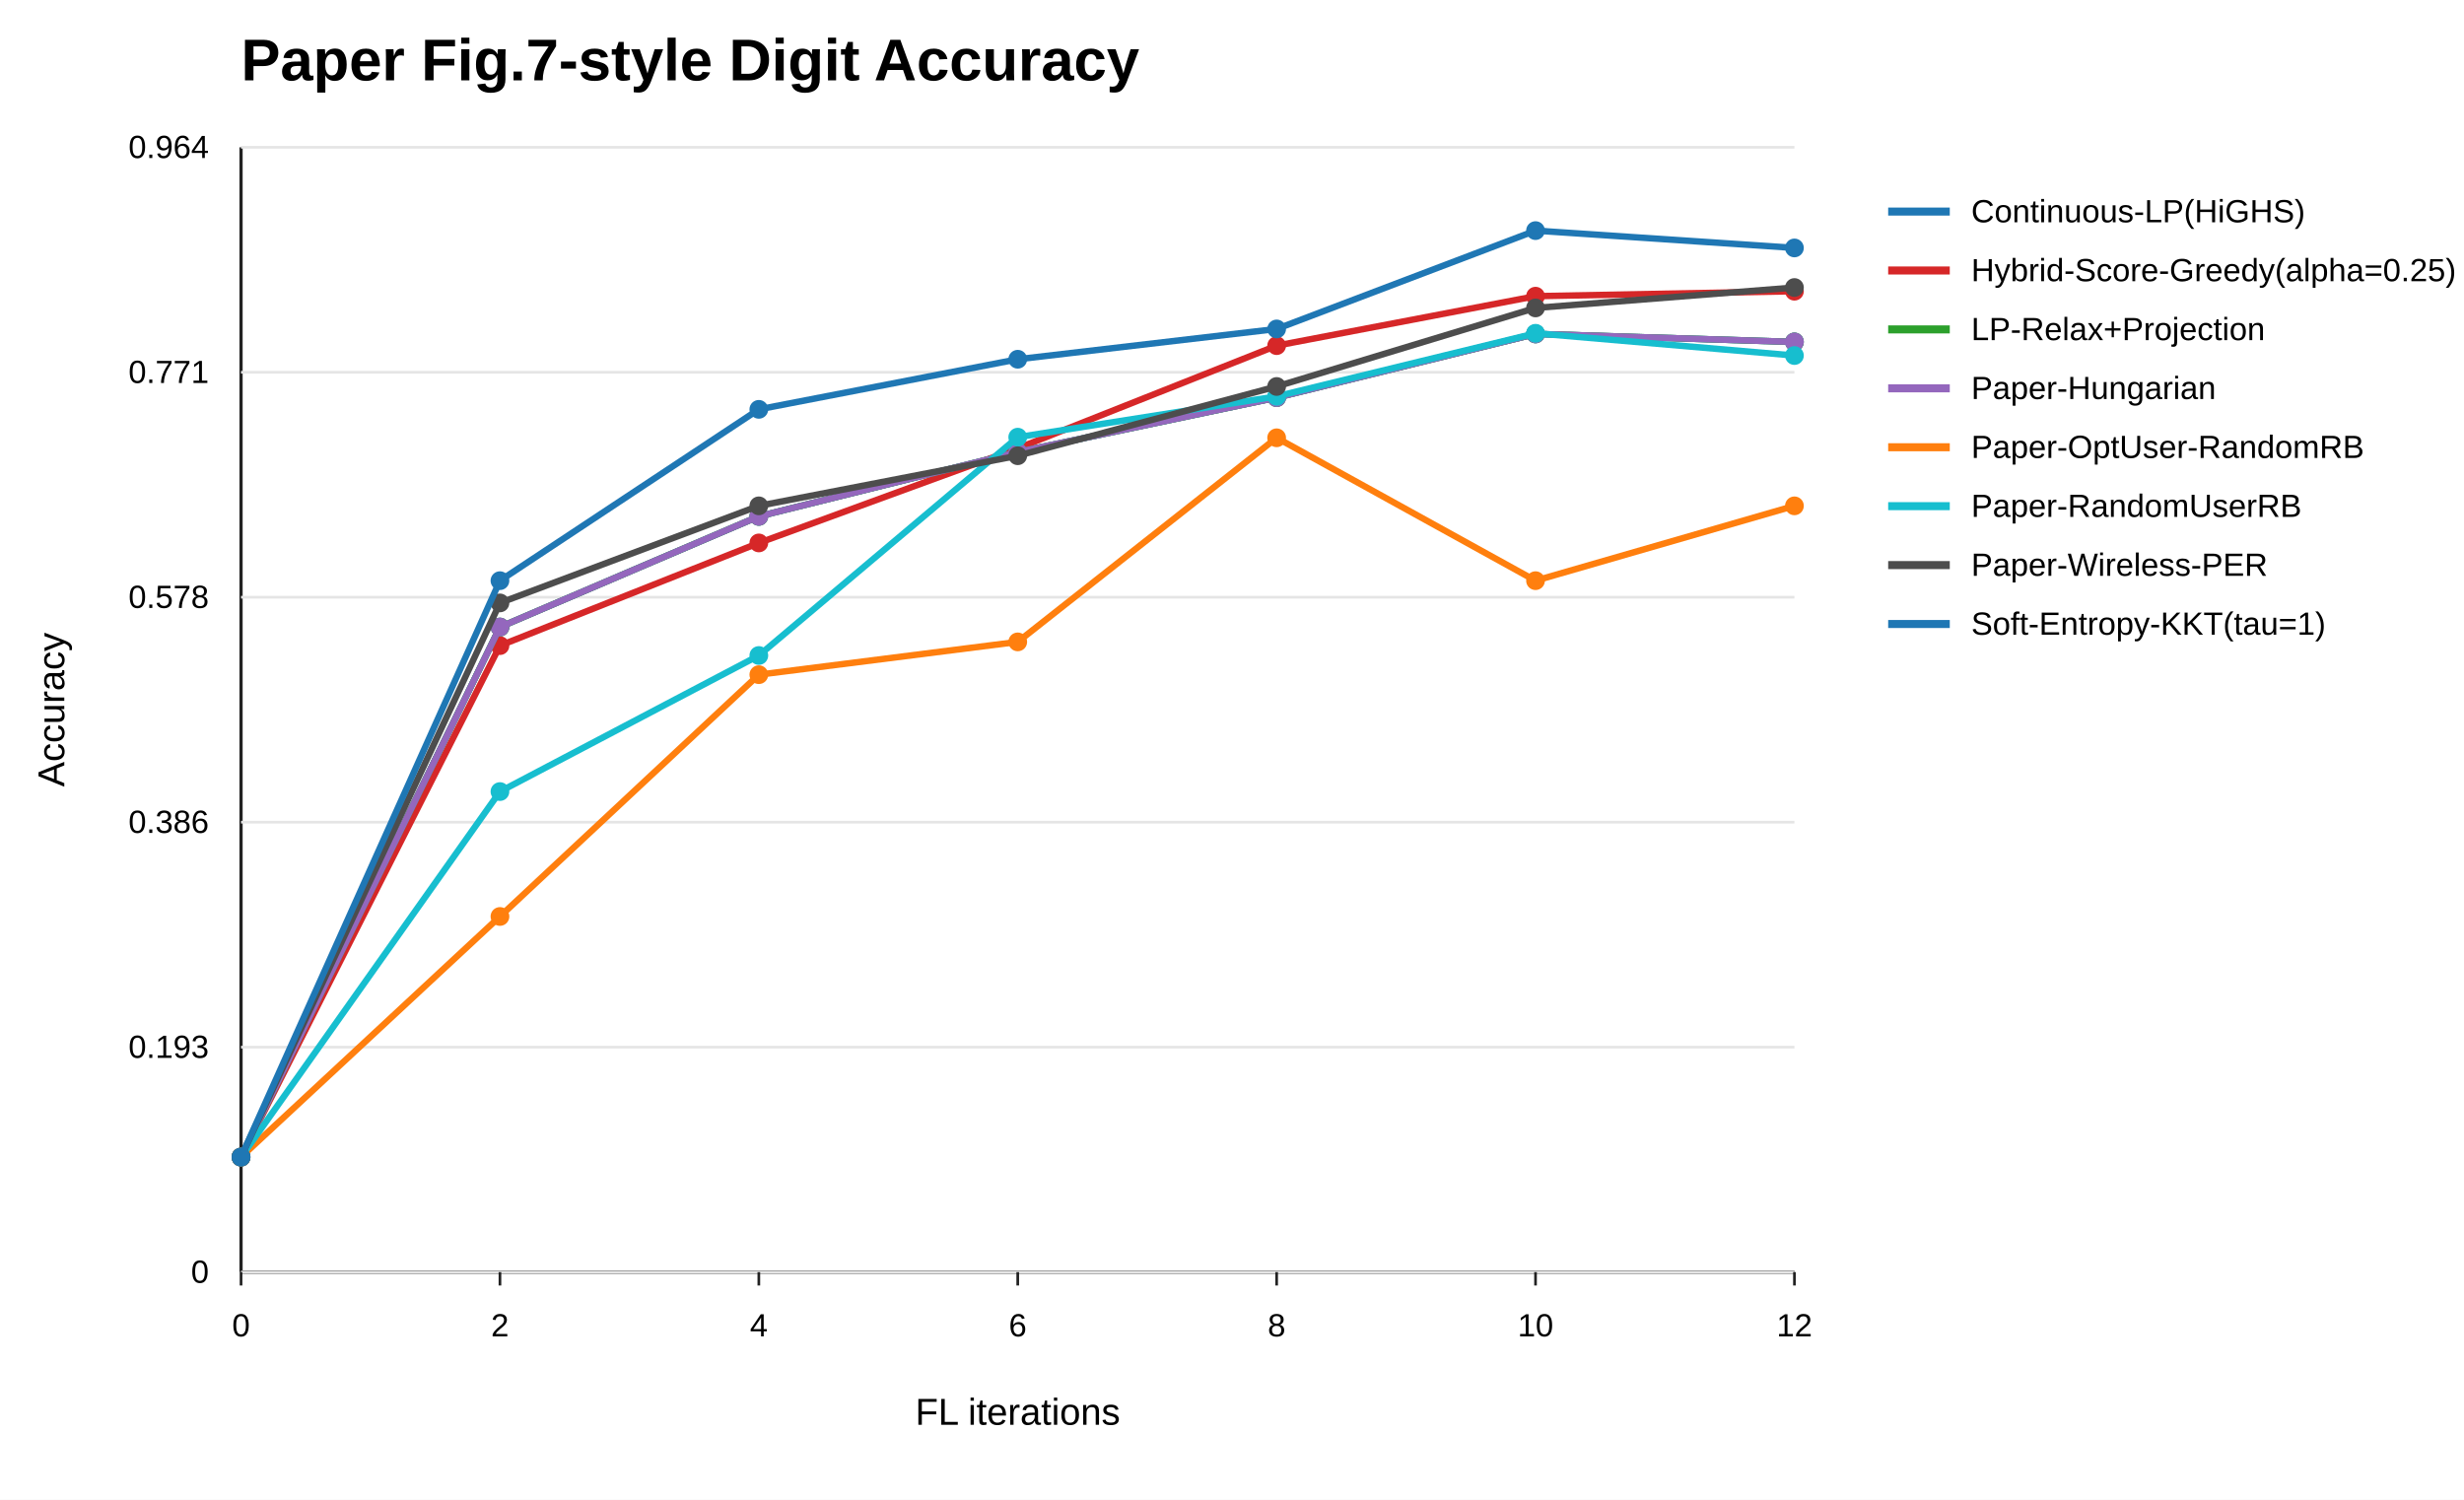
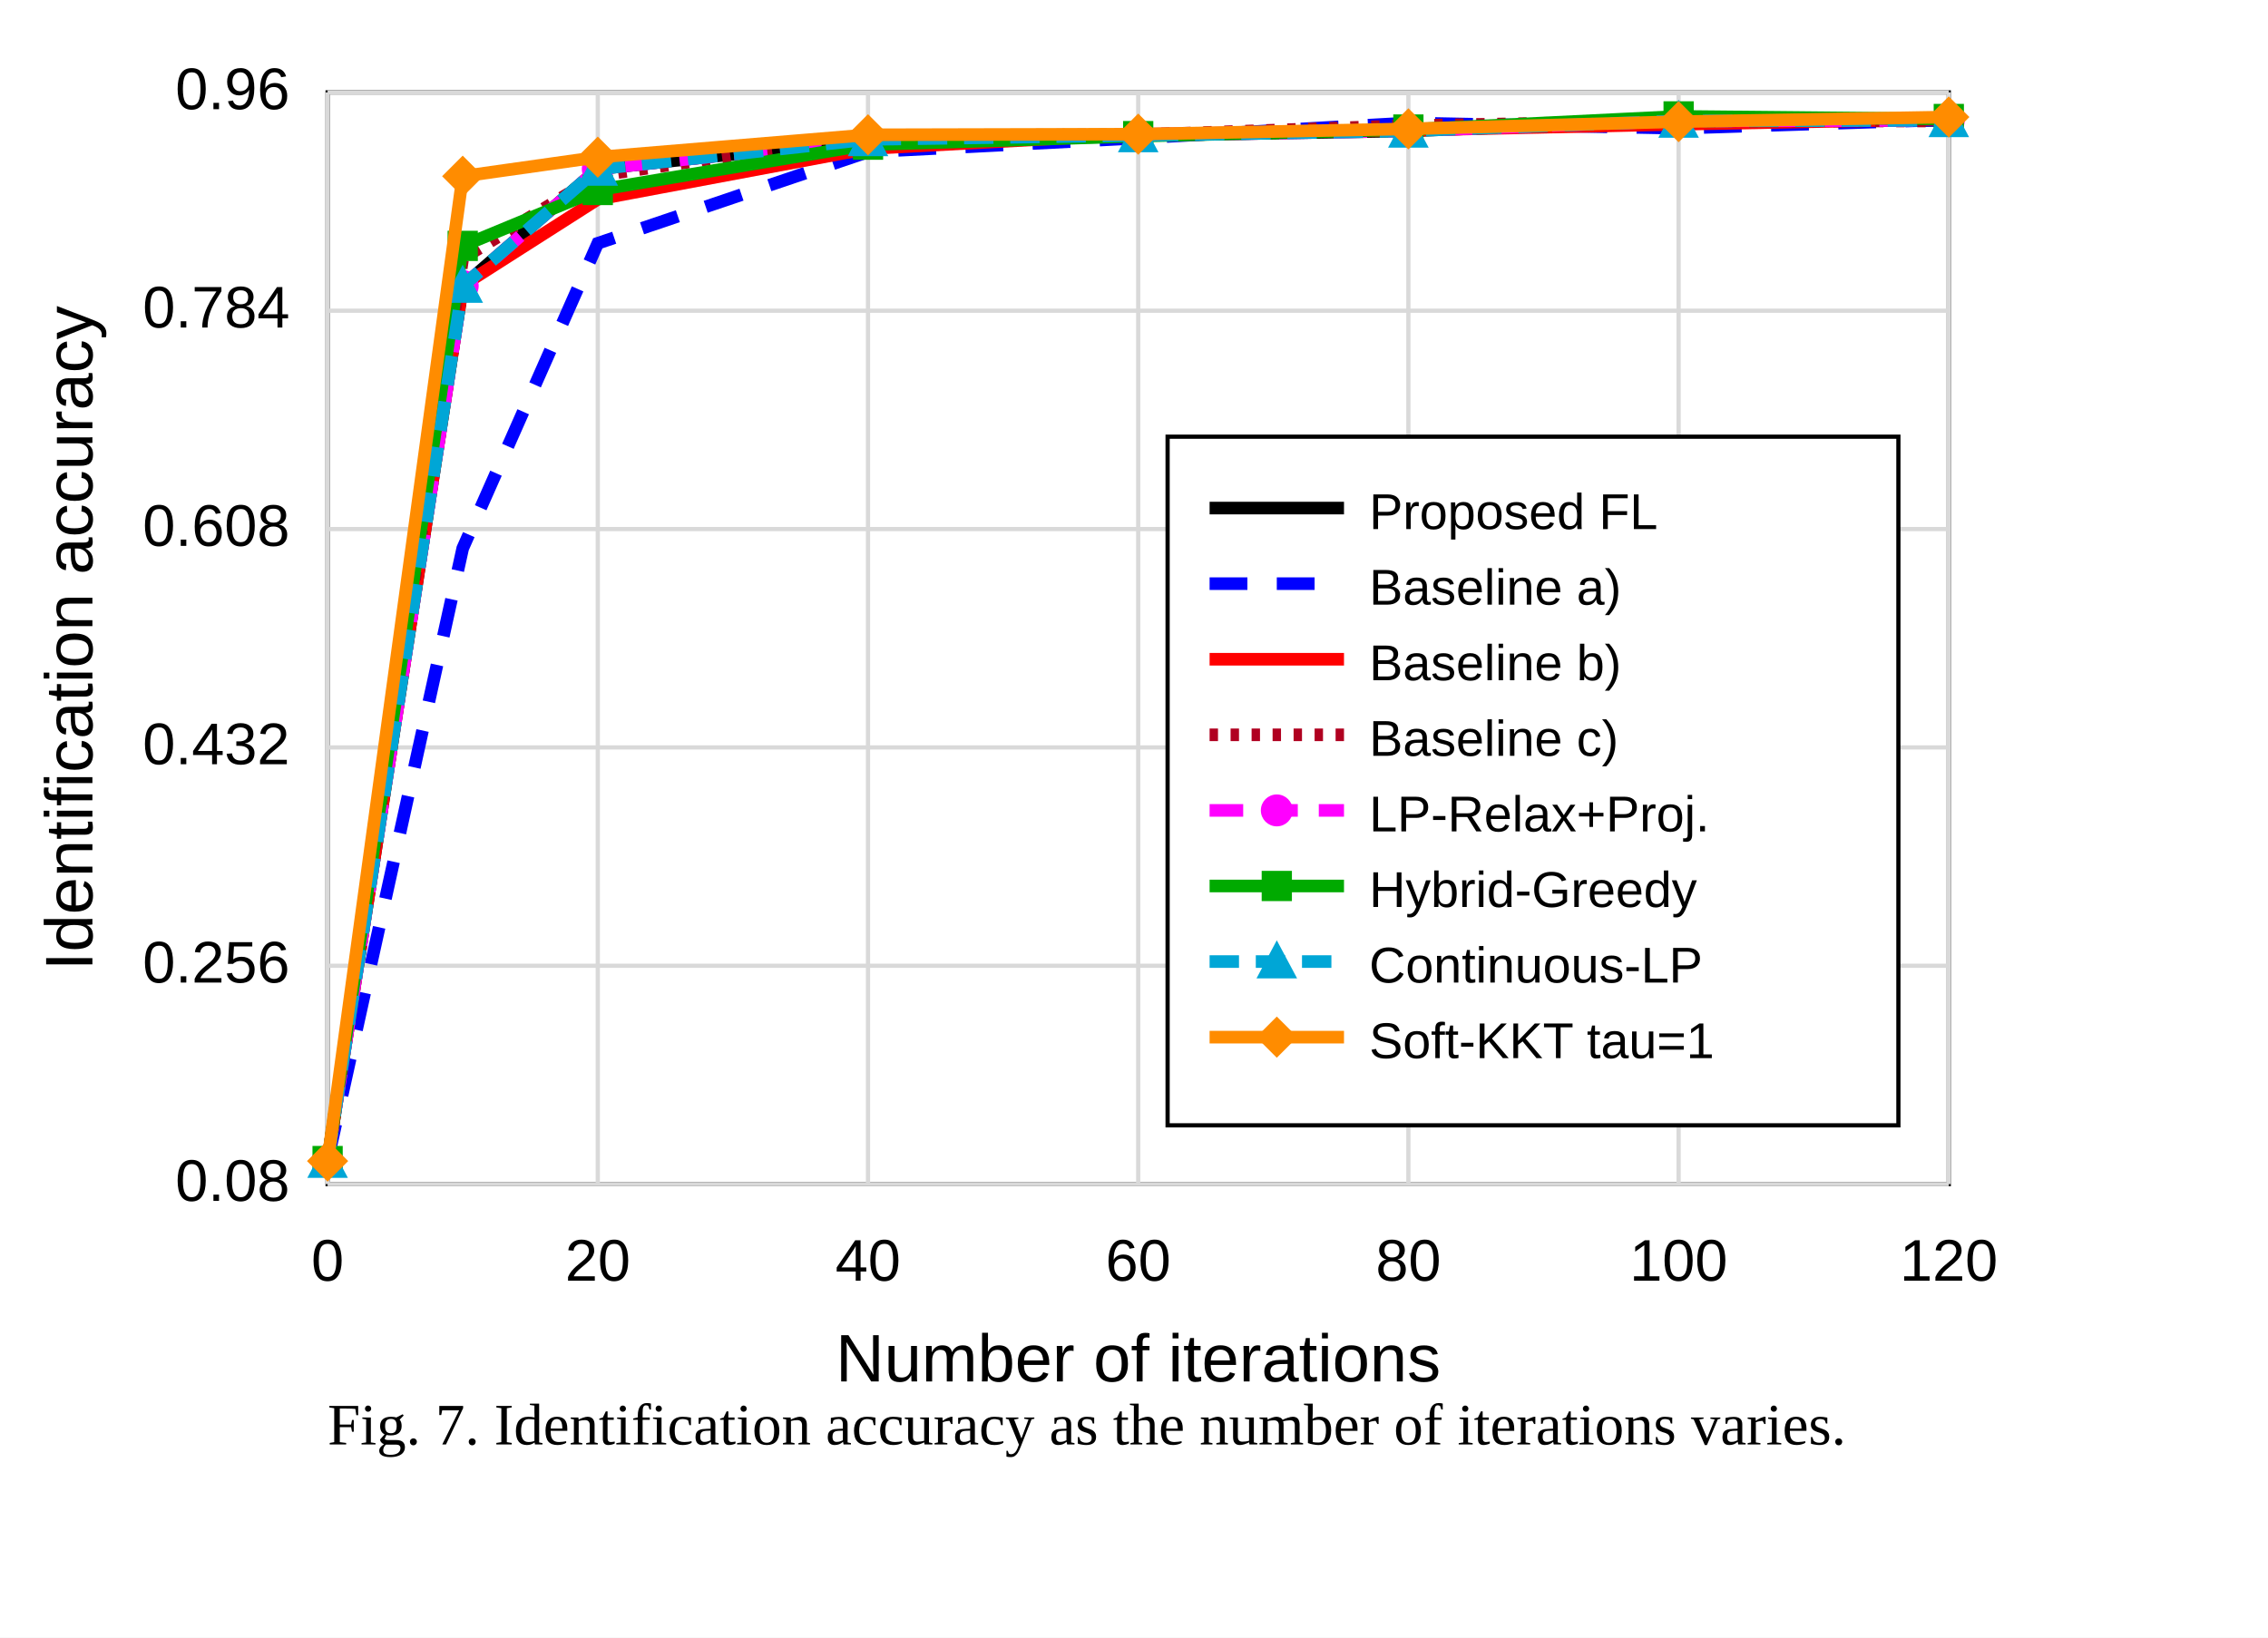
- <svg xmlns="http://www.w3.org/2000/svg" width="920" height="560" viewBox="0 0 920 560">
+ <svg xmlns="http://www.w3.org/2000/svg" width="540" height="390" viewBox="0 0 540 390">
  <rect width="100%" height="100%" fill="#ffffff" />
-   <text x="90" y="30" font-family="Arial, sans-serif" font-size="22" font-weight="700">Paper Fig.7-style Digit Accuracy</text>
-   <line x1="90" y1="475" x2="670" y2="475" stroke="#222" stroke-width="1.2" />
-   <line x1="90" y1="55" x2="90" y2="475" stroke="#222" stroke-width="1.2" />
-   <line x1="90" y1="475.00" x2="670" y2="475.00" stroke="#e5e5e5" />
-   <text x="78" y="479.00" text-anchor="end" font-family="Arial, sans-serif" font-size="12">0</text>
-   <line x1="90" y1="391.00" x2="670" y2="391.00" stroke="#e5e5e5" />
-   <text x="78" y="395.00" text-anchor="end" font-family="Arial, sans-serif" font-size="12">0.193</text>
-   <line x1="90" y1="307.00" x2="670" y2="307.00" stroke="#e5e5e5" />
-   <text x="78" y="311.00" text-anchor="end" font-family="Arial, sans-serif" font-size="12">0.386</text>
-   <line x1="90" y1="223.00" x2="670" y2="223.00" stroke="#e5e5e5" />
-   <text x="78" y="227.00" text-anchor="end" font-family="Arial, sans-serif" font-size="12">0.578</text>
-   <line x1="90" y1="139.00" x2="670" y2="139.00" stroke="#e5e5e5" />
-   <text x="78" y="143.00" text-anchor="end" font-family="Arial, sans-serif" font-size="12">0.771</text>
-   <line x1="90" y1="55.00" x2="670" y2="55.00" stroke="#e5e5e5" />
-   <text x="78" y="59.00" text-anchor="end" font-family="Arial, sans-serif" font-size="12">0.964</text>
-   <line x1="90.00" y1="475" x2="90.00" y2="480" stroke="#222" />
-   <text x="90.00" y="499" text-anchor="middle" font-family="Arial, sans-serif" font-size="12">0</text>
-   <line x1="186.67" y1="475" x2="186.67" y2="480" stroke="#222" />
-   <text x="186.67" y="499" text-anchor="middle" font-family="Arial, sans-serif" font-size="12">2</text>
-   <line x1="283.33" y1="475" x2="283.33" y2="480" stroke="#222" />
-   <text x="283.33" y="499" text-anchor="middle" font-family="Arial, sans-serif" font-size="12">4</text>
-   <line x1="380.00" y1="475" x2="380.00" y2="480" stroke="#222" />
-   <text x="380.00" y="499" text-anchor="middle" font-family="Arial, sans-serif" font-size="12">6</text>
-   <line x1="476.67" y1="475" x2="476.67" y2="480" stroke="#222" />
-   <text x="476.67" y="499" text-anchor="middle" font-family="Arial, sans-serif" font-size="12">8</text>
-   <line x1="573.33" y1="475" x2="573.33" y2="480" stroke="#222" />
-   <text x="573.33" y="499" text-anchor="middle" font-family="Arial, sans-serif" font-size="12">10</text>
-   <line x1="670.00" y1="475" x2="670.00" y2="480" stroke="#222" />
-   <text x="670.00" y="499" text-anchor="middle" font-family="Arial, sans-serif" font-size="12">12</text>
-   <polyline points="90.00,432.05 186.67,234.14 283.33,192.80 380.00,168.78 476.67,148.46 573.33,124.68 670.00,127.68" fill="none" stroke="#1f77b4" stroke-width="2.4" />
-   <circle cx="90.00" cy="432.05" r="3.5" fill="#1f77b4" />
-   <circle cx="186.67" cy="234.14" r="3.5" fill="#1f77b4" />
-   <circle cx="283.33" cy="192.80" r="3.5" fill="#1f77b4" />
-   <circle cx="380.00" cy="168.78" r="3.5" fill="#1f77b4" />
-   <circle cx="476.67" cy="148.46" r="3.5" fill="#1f77b4" />
-   <circle cx="573.33" cy="124.68" r="3.5" fill="#1f77b4" />
-   <circle cx="670.00" cy="127.68" r="3.5" fill="#1f77b4" />
-   <line x1="705" y1="79" x2="728" y2="79" stroke="#1f77b4" stroke-width="3" />
-   <text x="736" y="83" font-family="Arial, sans-serif" font-size="12">Continuous-LP(HiGHS)</text>
-   <polyline points="90.00,432.05 186.67,241.07 283.33,202.73 380.00,167.40 476.67,129.06 573.33,110.59 670.00,108.74" fill="none" stroke="#d62728" stroke-width="2.4" />
-   <circle cx="90.00" cy="432.05" r="3.5" fill="#d62728" />
-   <circle cx="186.67" cy="241.07" r="3.5" fill="#d62728" />
-   <circle cx="283.33" cy="202.73" r="3.5" fill="#d62728" />
-   <circle cx="380.00" cy="167.40" r="3.5" fill="#d62728" />
-   <circle cx="476.67" cy="129.06" r="3.5" fill="#d62728" />
-   <circle cx="573.33" cy="110.59" r="3.5" fill="#d62728" />
-   <circle cx="670.00" cy="108.74" r="3.5" fill="#d62728" />
-   <line x1="705" y1="101" x2="728" y2="101" stroke="#d62728" stroke-width="3" />
-   <text x="736" y="105" font-family="Arial, sans-serif" font-size="12">Hybrid-Score-Greedy(alpha=0.25)</text>
-   <polyline points="90.00,432.05 186.67,234.14 283.33,192.80 380.00,168.78 476.67,148.46 573.33,124.68 670.00,127.68" fill="none" stroke="#2ca02c" stroke-width="2.4" />
-   <circle cx="90.00" cy="432.05" r="3.5" fill="#2ca02c" />
-   <circle cx="186.67" cy="234.14" r="3.5" fill="#2ca02c" />
-   <circle cx="283.33" cy="192.80" r="3.5" fill="#2ca02c" />
-   <circle cx="380.00" cy="168.78" r="3.5" fill="#2ca02c" />
-   <circle cx="476.67" cy="148.46" r="3.5" fill="#2ca02c" />
-   <circle cx="573.33" cy="124.68" r="3.5" fill="#2ca02c" />
-   <circle cx="670.00" cy="127.68" r="3.5" fill="#2ca02c" />
-   <line x1="705" y1="123" x2="728" y2="123" stroke="#2ca02c" stroke-width="3" />
-   <text x="736" y="127" font-family="Arial, sans-serif" font-size="12">LP-Relax+Projection</text>
-   <polyline points="90.00,432.05 186.67,234.14 283.33,192.80 380.00,168.78 476.67,148.46 573.33,124.68 670.00,127.68" fill="none" stroke="#9467bd" stroke-width="2.4" />
-   <circle cx="90.00" cy="432.05" r="3.5" fill="#9467bd" />
-   <circle cx="186.67" cy="234.14" r="3.5" fill="#9467bd" />
-   <circle cx="283.33" cy="192.80" r="3.5" fill="#9467bd" />
-   <circle cx="380.00" cy="168.78" r="3.5" fill="#9467bd" />
-   <circle cx="476.67" cy="148.46" r="3.5" fill="#9467bd" />
-   <circle cx="573.33" cy="124.68" r="3.5" fill="#9467bd" />
-   <circle cx="670.00" cy="127.68" r="3.5" fill="#9467bd" />
-   <line x1="705" y1="145" x2="728" y2="145" stroke="#9467bd" stroke-width="3" />
-   <text x="736" y="149" font-family="Arial, sans-serif" font-size="12">Paper-Hungarian</text>
-   <polyline points="90.00,432.05 186.67,342.21 283.33,251.92 380.00,239.68 476.67,163.47 573.33,216.82 670.00,188.88" fill="none" stroke="#ff7f0e" stroke-width="2.4" />
-   <circle cx="90.00" cy="432.05" r="3.5" fill="#ff7f0e" />
-   <circle cx="186.67" cy="342.21" r="3.5" fill="#ff7f0e" />
-   <circle cx="283.33" cy="251.92" r="3.5" fill="#ff7f0e" />
-   <circle cx="380.00" cy="239.68" r="3.5" fill="#ff7f0e" />
-   <circle cx="476.67" cy="163.47" r="3.5" fill="#ff7f0e" />
-   <circle cx="573.33" cy="216.82" r="3.5" fill="#ff7f0e" />
-   <circle cx="670.00" cy="188.88" r="3.5" fill="#ff7f0e" />
-   <line x1="705" y1="167" x2="728" y2="167" stroke="#ff7f0e" stroke-width="3" />
-   <text x="736" y="171" font-family="Arial, sans-serif" font-size="12">Paper-OptUser-RandomRB</text>
-   <polyline points="90.00,432.05 186.67,295.57 283.33,244.76 380.00,163.24 476.67,148.00 573.33,124.45 670.00,132.76" fill="none" stroke="#17becf" stroke-width="2.4" />
-   <circle cx="90.00" cy="432.05" r="3.5" fill="#17becf" />
-   <circle cx="186.67" cy="295.57" r="3.5" fill="#17becf" />
-   <circle cx="283.33" cy="244.76" r="3.5" fill="#17becf" />
-   <circle cx="380.00" cy="163.24" r="3.5" fill="#17becf" />
-   <circle cx="476.67" cy="148.00" r="3.5" fill="#17becf" />
-   <circle cx="573.33" cy="124.45" r="3.5" fill="#17becf" />
-   <circle cx="670.00" cy="132.76" r="3.5" fill="#17becf" />
-   <line x1="705" y1="189" x2="728" y2="189" stroke="#17becf" stroke-width="3" />
-   <text x="736" y="193" font-family="Arial, sans-serif" font-size="12">Paper-RandomUserRB</text>
-   <polyline points="90.00,432.05 186.67,225.13 283.33,188.88 380.00,170.17 476.67,144.31 573.33,114.98 670.00,107.36" fill="none" stroke="#4d4d4d" stroke-width="2.4" />
-   <circle cx="90.00" cy="432.05" r="3.5" fill="#4d4d4d" />
-   <circle cx="186.67" cy="225.13" r="3.5" fill="#4d4d4d" />
-   <circle cx="283.33" cy="188.88" r="3.5" fill="#4d4d4d" />
-   <circle cx="380.00" cy="170.17" r="3.5" fill="#4d4d4d" />
-   <circle cx="476.67" cy="144.31" r="3.5" fill="#4d4d4d" />
-   <circle cx="573.33" cy="114.98" r="3.5" fill="#4d4d4d" />
-   <circle cx="670.00" cy="107.36" r="3.5" fill="#4d4d4d" />
-   <line x1="705" y1="211" x2="728" y2="211" stroke="#4d4d4d" stroke-width="3" />
-   <text x="736" y="215" font-family="Arial, sans-serif" font-size="12">Paper-Wireless-PER</text>
-   <polyline points="90.00,432.05 186.67,216.82 283.33,152.85 380.00,134.14 476.67,122.83 573.33,86.11 670.00,92.58" fill="none" stroke="#1f77b4" stroke-width="2.4" />
-   <circle cx="90.00" cy="432.05" r="3.5" fill="#1f77b4" />
-   <circle cx="186.67" cy="216.82" r="3.5" fill="#1f77b4" />
-   <circle cx="283.33" cy="152.85" r="3.5" fill="#1f77b4" />
-   <circle cx="380.00" cy="134.14" r="3.5" fill="#1f77b4" />
-   <circle cx="476.67" cy="122.83" r="3.5" fill="#1f77b4" />
-   <circle cx="573.33" cy="86.11" r="3.5" fill="#1f77b4" />
-   <circle cx="670.00" cy="92.58" r="3.5" fill="#1f77b4" />
-   <line x1="705" y1="233" x2="728" y2="233" stroke="#1f77b4" stroke-width="3" />
-   <text x="736" y="237" font-family="Arial, sans-serif" font-size="12">Soft-Entropy-KKT(tau=1)</text>
-   <text x="380.0" y="532" text-anchor="middle" font-family="Arial, sans-serif" font-size="14">FL iterations</text>
-   <text transform="translate(24 265.0) rotate(-90)" text-anchor="middle" font-family="Arial, sans-serif" font-size="14">Accuracy</text>
+   <rect x="78" y="22" width="386" height="260" fill="#ffffff" stroke="#000000" stroke-width="1" />
+   <line x1="78" y1="282.00" x2="464" y2="282.00" stroke="#d9d9d9" stroke-width="1" />
+   <text x="69" y="286.00" text-anchor="end" font-family="Arial, Helvetica, sans-serif" font-size="14">0.08</text>
+   <line x1="78" y1="230.00" x2="464" y2="230.00" stroke="#d9d9d9" stroke-width="1" />
+   <text x="69" y="234.00" text-anchor="end" font-family="Arial, Helvetica, sans-serif" font-size="14">0.256</text>
+   <line x1="78" y1="178.00" x2="464" y2="178.00" stroke="#d9d9d9" stroke-width="1" />
+   <text x="69" y="182.00" text-anchor="end" font-family="Arial, Helvetica, sans-serif" font-size="14">0.432</text>
+   <line x1="78" y1="126.00" x2="464" y2="126.00" stroke="#d9d9d9" stroke-width="1" />
+   <text x="69" y="130.00" text-anchor="end" font-family="Arial, Helvetica, sans-serif" font-size="14">0.608</text>
+   <line x1="78" y1="74.00" x2="464" y2="74.00" stroke="#d9d9d9" stroke-width="1" />
+   <text x="69" y="78.00" text-anchor="end" font-family="Arial, Helvetica, sans-serif" font-size="14">0.784</text>
+   <line x1="78" y1="22.00" x2="464" y2="22.00" stroke="#d9d9d9" stroke-width="1" />
+   <text x="69" y="26.00" text-anchor="end" font-family="Arial, Helvetica, sans-serif" font-size="14">0.96</text>
+   <line x1="78.00" y1="22" x2="78.00" y2="282" stroke="#d9d9d9" stroke-width="1" />
+   <text x="78.00" y="305" text-anchor="middle" font-family="Arial, Helvetica, sans-serif" font-size="14">0</text>
+   <line x1="142.33" y1="22" x2="142.33" y2="282" stroke="#d9d9d9" stroke-width="1" />
+   <text x="142.33" y="305" text-anchor="middle" font-family="Arial, Helvetica, sans-serif" font-size="14">20</text>
+   <line x1="206.67" y1="22" x2="206.67" y2="282" stroke="#d9d9d9" stroke-width="1" />
+   <text x="206.67" y="305" text-anchor="middle" font-family="Arial, Helvetica, sans-serif" font-size="14">40</text>
+   <line x1="271.00" y1="22" x2="271.00" y2="282" stroke="#d9d9d9" stroke-width="1" />
+   <text x="271.00" y="305" text-anchor="middle" font-family="Arial, Helvetica, sans-serif" font-size="14">60</text>
+   <line x1="335.33" y1="22" x2="335.33" y2="282" stroke="#d9d9d9" stroke-width="1" />
+   <text x="335.33" y="305" text-anchor="middle" font-family="Arial, Helvetica, sans-serif" font-size="14">80</text>
+   <line x1="399.67" y1="22" x2="399.67" y2="282" stroke="#d9d9d9" stroke-width="1" />
+   <text x="399.67" y="305" text-anchor="middle" font-family="Arial, Helvetica, sans-serif" font-size="14">100</text>
+   <line x1="464.00" y1="22" x2="464.00" y2="282" stroke="#d9d9d9" stroke-width="1" />
+   <text x="464.00" y="305" text-anchor="middle" font-family="Arial, Helvetica, sans-serif" font-size="14">120</text>
+   <text x="271.0" y="329" text-anchor="middle" font-family="Arial, Helvetica, sans-serif" font-size="16">Number of iterations</text>
+   <text transform="translate(22 152.0) rotate(-90)" text-anchor="middle" font-family="Arial, Helvetica, sans-serif" font-size="16">Identification accuracy</text>
+   <polyline points="78.00,276.51 110.17,68.11 142.33,40.24 206.67,33.20 271.00,32.26 335.33,31.16 399.67,28.81 464.00,28.66" fill="none" stroke="#000000" stroke-width="3" />
+   <polyline points="78.00,276.51 110.17,130.59 142.33,57.94 206.67,36.17 271.00,32.89 335.33,29.28 399.67,30.54 464.00,28.50" fill="none" stroke="#0000ff" stroke-width="3" stroke-dasharray="9 7" />
+   <polyline points="78.00,276.51 110.17,67.96 142.33,47.45 206.67,35.39 271.00,31.95 335.33,31.01 399.67,29.60 464.00,28.34" fill="none" stroke="#ff0000" stroke-width="3" />
+   <polyline points="78.00,276.51 110.17,61.54 142.33,41.81 206.67,32.26 271.00,32.10 335.33,29.91 399.67,28.81 464.00,28.81" fill="none" stroke="#b00020" stroke-width="3" stroke-dasharray="2 3" />
+   <polyline points="78.00,276.51 110.17,68.11 142.33,40.24 206.67,33.20 271.00,32.26 335.33,31.16 399.67,28.81 464.00,28.66" fill="none" stroke="#ff00ff" stroke-width="3" stroke-dasharray="8 5" />
+   <circle cx="78.00" cy="276.51" r="3.3" fill="#ff00ff" stroke="#ff00ff" />
+   <circle cx="110.17" cy="68.11" r="3.3" fill="#ff00ff" stroke="#ff00ff" />
+   <circle cx="142.33" cy="40.24" r="3.3" fill="#ff00ff" stroke="#ff00ff" />
+   <circle cx="206.67" cy="33.20" r="3.3" fill="#ff00ff" stroke="#ff00ff" />
+   <circle cx="271.00" cy="32.26" r="3.3" fill="#ff00ff" stroke="#ff00ff" />
+   <circle cx="335.33" cy="31.16" r="3.3" fill="#ff00ff" stroke="#ff00ff" />
+   <circle cx="399.67" cy="28.81" r="3.3" fill="#ff00ff" stroke="#ff00ff" />
+   <circle cx="464.00" cy="28.66" r="3.3" fill="#ff00ff" stroke="#ff00ff" />
+   <polyline points="78.00,276.51 110.17,58.56 142.33,45.25 206.67,34.45 271.00,32.42 335.33,30.85 399.67,27.72 464.00,28.34" fill="none" stroke="#00aa00" stroke-width="3" />
+   <rect x="74.90" y="273.41" width="6.2" height="6.2" fill="#00aa00" stroke="#00aa00" />
+   <rect x="107.07" y="55.46" width="6.2" height="6.2" fill="#00aa00" stroke="#00aa00" />
+   <rect x="139.23" y="42.15" width="6.2" height="6.2" fill="#00aa00" stroke="#00aa00" />
+   <rect x="203.57" y="31.35" width="6.2" height="6.2" fill="#00aa00" stroke="#00aa00" />
+   <rect x="267.90" y="29.32" width="6.2" height="6.2" fill="#00aa00" stroke="#00aa00" />
+   <rect x="332.23" y="27.75" width="6.2" height="6.2" fill="#00aa00" stroke="#00aa00" />
+   <rect x="396.57" y="24.62" width="6.2" height="6.2" fill="#00aa00" stroke="#00aa00" />
+   <rect x="460.90" y="25.24" width="6.2" height="6.2" fill="#00aa00" stroke="#00aa00" />
+   <polyline points="78.00,276.51 110.17,68.11 142.33,40.24 206.67,33.20 271.00,32.26 335.33,31.16 399.67,28.81 464.00,28.66" fill="none" stroke="#00a6d6" stroke-width="3" stroke-dasharray="7 4" />
+   <polygon points="78.00,272.51 74.00,280.01 82.00,280.01" fill="#00a6d6" stroke="#00a6d6" />
+   <polygon points="110.17,64.11 106.17,71.61 114.17,71.61" fill="#00a6d6" stroke="#00a6d6" />
+   <polygon points="142.33,36.24 138.33,43.74 146.33,43.74" fill="#00a6d6" stroke="#00a6d6" />
+   <polygon points="206.67,29.20 202.67,36.70 210.67,36.70" fill="#00a6d6" stroke="#00a6d6" />
+   <polygon points="271.00,28.26 267.00,35.76 275.00,35.76" fill="#00a6d6" stroke="#00a6d6" />
+   <polygon points="335.33,27.16 331.33,34.66 339.33,34.66" fill="#00a6d6" stroke="#00a6d6" />
+   <polygon points="399.67,24.81 395.67,32.31 403.67,32.31" fill="#00a6d6" stroke="#00a6d6" />
+   <polygon points="464.00,24.66 460.00,32.16 468.00,32.16" fill="#00a6d6" stroke="#00a6d6" />
+   <polyline points="78.00,276.51 110.17,41.97 142.33,37.43 206.67,32.10 271.00,31.95 335.33,30.69 399.67,28.97 464.00,27.87" fill="none" stroke="#ff8c00" stroke-width="3" />
+   <polygon points="78.00,272.31 73.80,276.51 78.00,280.71 82.20,276.51" fill="#ff8c00" stroke="#ff8c00" />
+   <polygon points="110.17,37.77 105.97,41.97 110.17,46.17 114.37,41.97" fill="#ff8c00" stroke="#ff8c00" />
+   <polygon points="142.33,33.23 138.13,37.43 142.33,41.63 146.53,37.43" fill="#ff8c00" stroke="#ff8c00" />
+   <polygon points="206.67,27.90 202.47,32.10 206.67,36.30 210.87,32.10" fill="#ff8c00" stroke="#ff8c00" />
+   <polygon points="271.00,27.75 266.80,31.95 271.00,36.15 275.20,31.95" fill="#ff8c00" stroke="#ff8c00" />
+   <polygon points="335.33,26.49 331.13,30.69 335.33,34.89 339.53,30.69" fill="#ff8c00" stroke="#ff8c00" />
+   <polygon points="399.67,24.77 395.47,28.97 399.67,33.17 403.87,28.97" fill="#ff8c00" stroke="#ff8c00" />
+   <polygon points="464.00,23.67 459.80,27.87 464.00,32.07 468.20,27.87" fill="#ff8c00" stroke="#ff8c00" />
+   <rect x="278" y="104" width="174" height="164" fill="#ffffff" stroke="#000000" stroke-width="1" />
+   <line x1="288" y1="121" x2="320" y2="121" stroke="#000000" stroke-width="3" />
+   <text x="326" y="126" font-family="Arial, Helvetica, sans-serif" font-size="12">Proposed FL</text>
+   <line x1="288" y1="139" x2="320" y2="139" stroke="#0000ff" stroke-width="3" stroke-dasharray="9 7" />
+   <text x="326" y="144" font-family="Arial, Helvetica, sans-serif" font-size="12">Baseline a)</text>
+   <line x1="288" y1="157" x2="320" y2="157" stroke="#ff0000" stroke-width="3" />
+   <text x="326" y="162" font-family="Arial, Helvetica, sans-serif" font-size="12">Baseline b)</text>
+   <line x1="288" y1="175" x2="320" y2="175" stroke="#b00020" stroke-width="3" stroke-dasharray="2 3" />
+   <text x="326" y="180" font-family="Arial, Helvetica, sans-serif" font-size="12">Baseline c)</text>
+   <line x1="288" y1="193" x2="320" y2="193" stroke="#ff00ff" stroke-width="3" stroke-dasharray="8 5" />
+   <circle cx="304.00" cy="193.00" r="3.3" fill="#ff00ff" stroke="#ff00ff" />
+   <text x="326" y="198" font-family="Arial, Helvetica, sans-serif" font-size="12">LP-Relax+Proj.</text>
+   <line x1="288" y1="211" x2="320" y2="211" stroke="#00aa00" stroke-width="3" />
+   <rect x="300.90" y="207.90" width="6.2" height="6.2" fill="#00aa00" stroke="#00aa00" />
+   <text x="326" y="216" font-family="Arial, Helvetica, sans-serif" font-size="12">Hybrid-Greedy</text>
+   <line x1="288" y1="229" x2="320" y2="229" stroke="#00a6d6" stroke-width="3" stroke-dasharray="7 4" />
+   <polygon points="304.00,225.00 300.00,232.50 308.00,232.50" fill="#00a6d6" stroke="#00a6d6" />
+   <text x="326" y="234" font-family="Arial, Helvetica, sans-serif" font-size="12">Continuous-LP</text>
+   <line x1="288" y1="247" x2="320" y2="247" stroke="#ff8c00" stroke-width="3" />
+   <polygon points="304.00,242.80 299.80,247.00 304.00,251.20 308.20,247.00" fill="#ff8c00" stroke="#ff8c00" />
+   <text x="326" y="252" font-family="Arial, Helvetica, sans-serif" font-size="12">Soft-KKT tau=1</text>
+   <text x="78" y="344" font-family="Times New Roman, serif" font-size="14">Fig. 7. Identification accuracy as the number of iterations varies.</text>
</svg>
